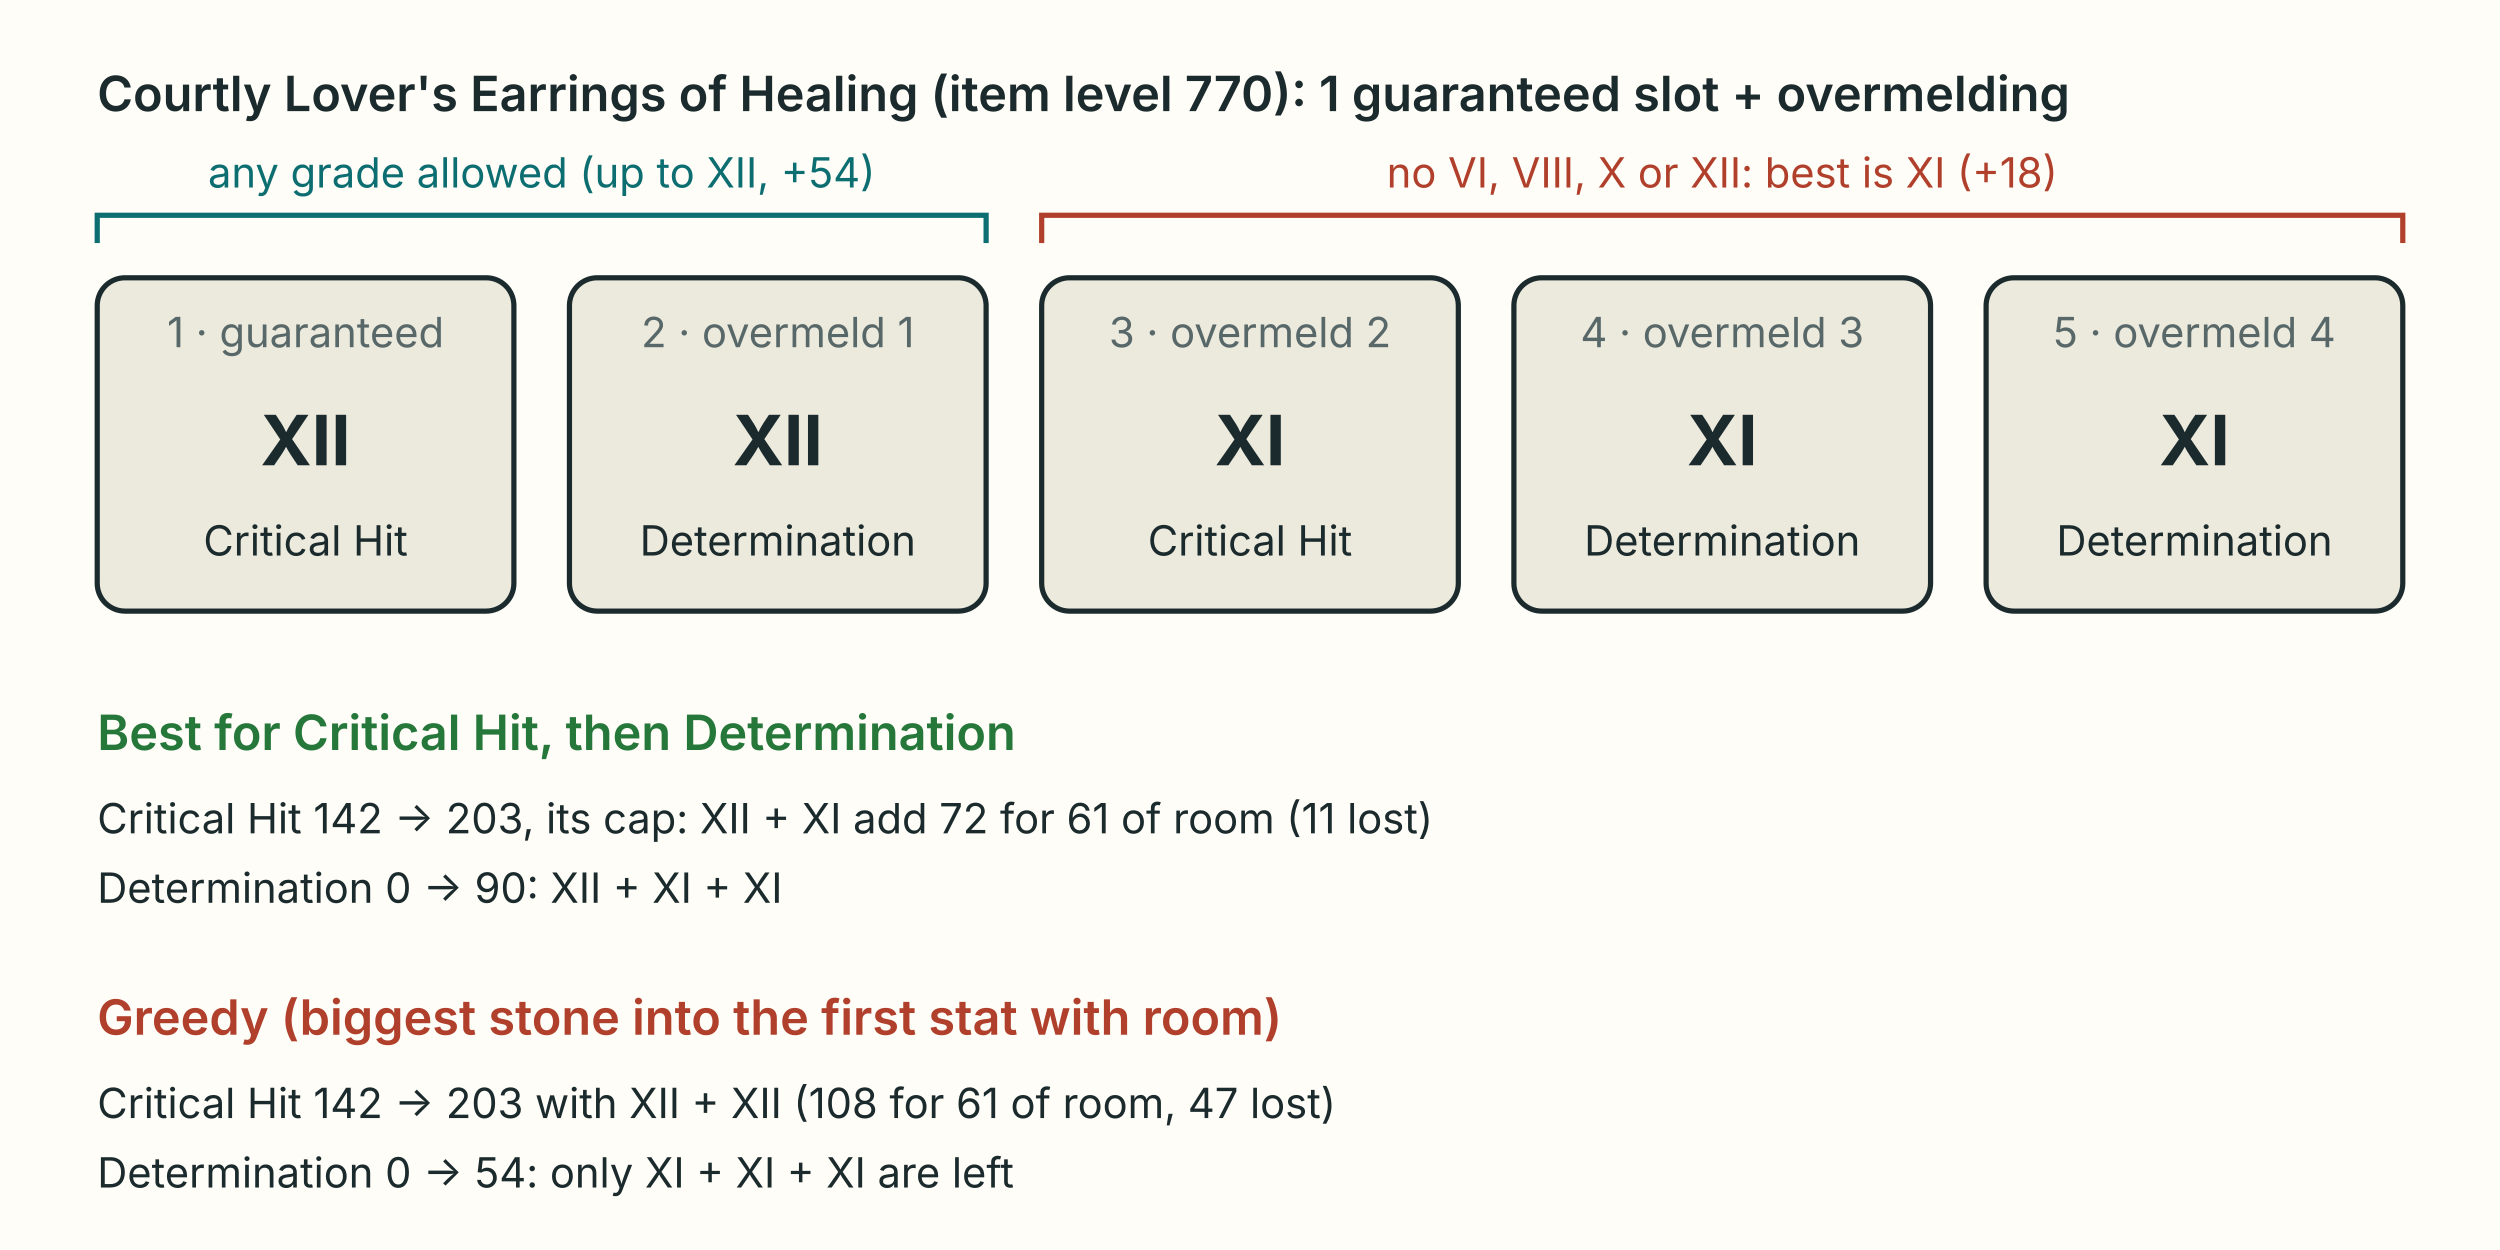
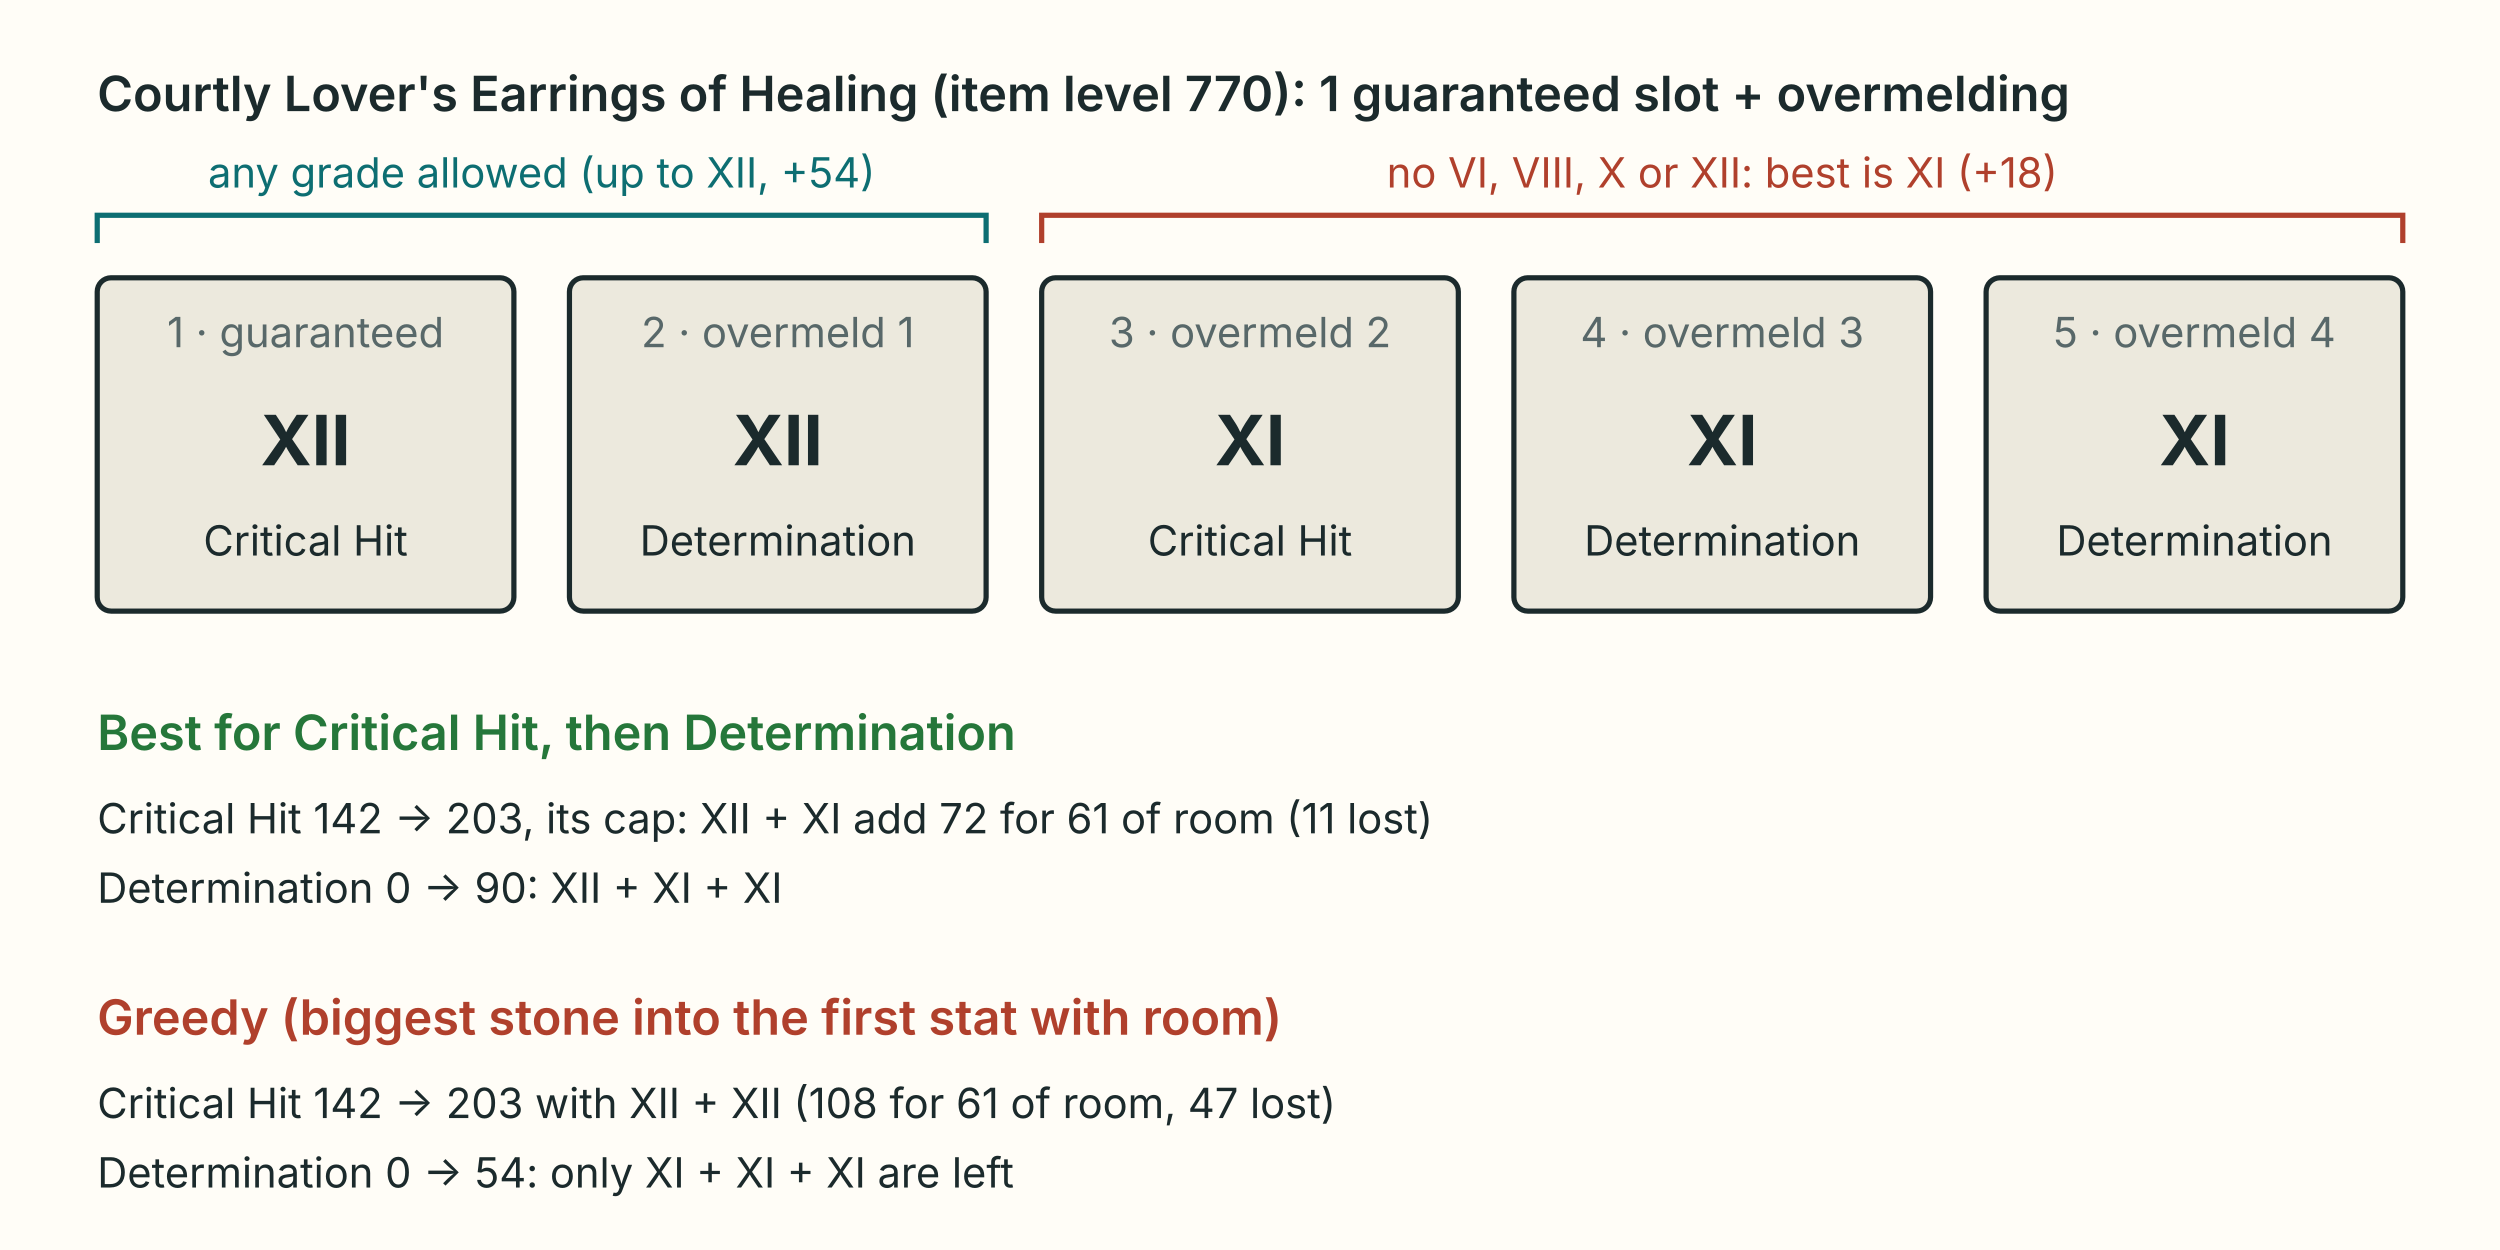
<svg xmlns="http://www.w3.org/2000/svg" viewBox="0 0 720 360" role="img" aria-labelledby="t d">
  <style>
    .bg { fill: #fffdf7; }
    .box { fill: #ece9dd; stroke: #1b2a2c; stroke-width: 1.5; }
    .fg { fill: #1b2a2c; }
    .muted { fill: #586869; }
    .accent { fill: #0d6e72; }
    .bad { fill: #b0402c; }
    .good { fill: #25773a; }
    .brA { fill: none; stroke: #0d6e72; stroke-width: 1.5; }
    .brB { fill: none; stroke: #b0402c; stroke-width: 1.5; }
    text { font-family: system-ui, -apple-system, "Segoe UI", sans-serif; }
    .t { font-size: 14px; font-weight: 600; }
    .s { font-size: 12px; }
    .big { font-size: 20px; font-weight: 700; }
    @media (prefers-color-scheme: dark) {
      .bg { fill: #142023; }
      .box { fill: #1b2b2e; stroke: #e5eeed; }
      .fg { fill: #e5eeed; }
      .muted { fill: #92a5a5; }
      .accent { fill: #4cc2b6; }
      .bad { fill: #f08a74; }
      .good { fill: #6cc788; }
      .brA { stroke: #4cc2b6; }
      .brB { stroke: #f08a74; }
    }
  </style>
  <rect class="bg" x="0" y="0" width="720" height="360" />
  <text class="t fg" x="28" y="32">Courtly Lover's Earrings of Healing (item level 770): 1 guaranteed slot + overmelding</text>
  <path class="brA" d="M28,70 v-8 h256 v8" />
  <text class="s accent" x="156" y="54" text-anchor="middle">any grade allowed (up to XII, +54)</text>
  <path class="brB" d="M300,70 v-8 h392 v8" />
  <text class="s bad" x="496" y="54" text-anchor="middle">no VI, VIII, X or XII: best is XI (+18)</text>
-   <rect class="box" x="28" y="80" width="120" height="96" rx="8" />
+   <rect class="box" x="28" y="80" width="120" height="96" rx="4" />
  <text class="s muted" x="88" y="100" text-anchor="middle">1 · guaranteed</text>
  <text class="big fg" x="88" y="134" text-anchor="middle">XII</text>
  <text class="s fg" x="88" y="160" text-anchor="middle">Critical Hit</text>
-   <rect class="box" x="164" y="80" width="120" height="96" rx="8" />
+   <rect class="box" x="164" y="80" width="120" height="96" rx="4" />
  <text class="s muted" x="224" y="100" text-anchor="middle">2 · overmeld 1</text>
  <text class="big fg" x="224" y="134" text-anchor="middle">XII</text>
  <text class="s fg" x="224" y="160" text-anchor="middle">Determination</text>
-   <rect class="box" x="300" y="80" width="120" height="96" rx="8" />
+   <rect class="box" x="300" y="80" width="120" height="96" rx="4" />
  <text class="s muted" x="360" y="100" text-anchor="middle">3 · overmeld 2</text>
  <text class="big fg" x="360" y="134" text-anchor="middle">XI</text>
  <text class="s fg" x="360" y="160" text-anchor="middle">Critical Hit</text>
-   <rect class="box" x="436" y="80" width="120" height="96" rx="8" />
+   <rect class="box" x="436" y="80" width="120" height="96" rx="4" />
  <text class="s muted" x="496" y="100" text-anchor="middle">4 · overmeld 3</text>
  <text class="big fg" x="496" y="134" text-anchor="middle">XI</text>
  <text class="s fg" x="496" y="160" text-anchor="middle">Determination</text>
-   <rect class="box" x="572" y="80" width="120" height="96" rx="8" />
+   <rect class="box" x="572" y="80" width="120" height="96" rx="4" />
  <text class="s muted" x="632" y="100" text-anchor="middle">5 · overmeld 4</text>
  <text class="big fg" x="632" y="134" text-anchor="middle">XI</text>
  <text class="s fg" x="632" y="160" text-anchor="middle">Determination</text>
  <text class="t good" x="28" y="216">Best for Critical Hit, then Determination</text>
  <text class="s fg" x="28" y="240">Critical Hit 142 → 203, its cap: XII + XI add 72 for 61 of room (11 lost)</text>
  <text class="s fg" x="28" y="260">Determination 0 → 90: XII + XI + XI</text>
  <text class="t bad" x="28" y="298">Greedy (biggest stone into the first stat with room)</text>
  <text class="s fg" x="28" y="322">Critical Hit 142 → 203 with XII + XII (108 for 61 of room, 47 lost)</text>
  <text class="s fg" x="28" y="342">Determination 0 → 54: only XI + XI + XI are left</text>
</svg>
